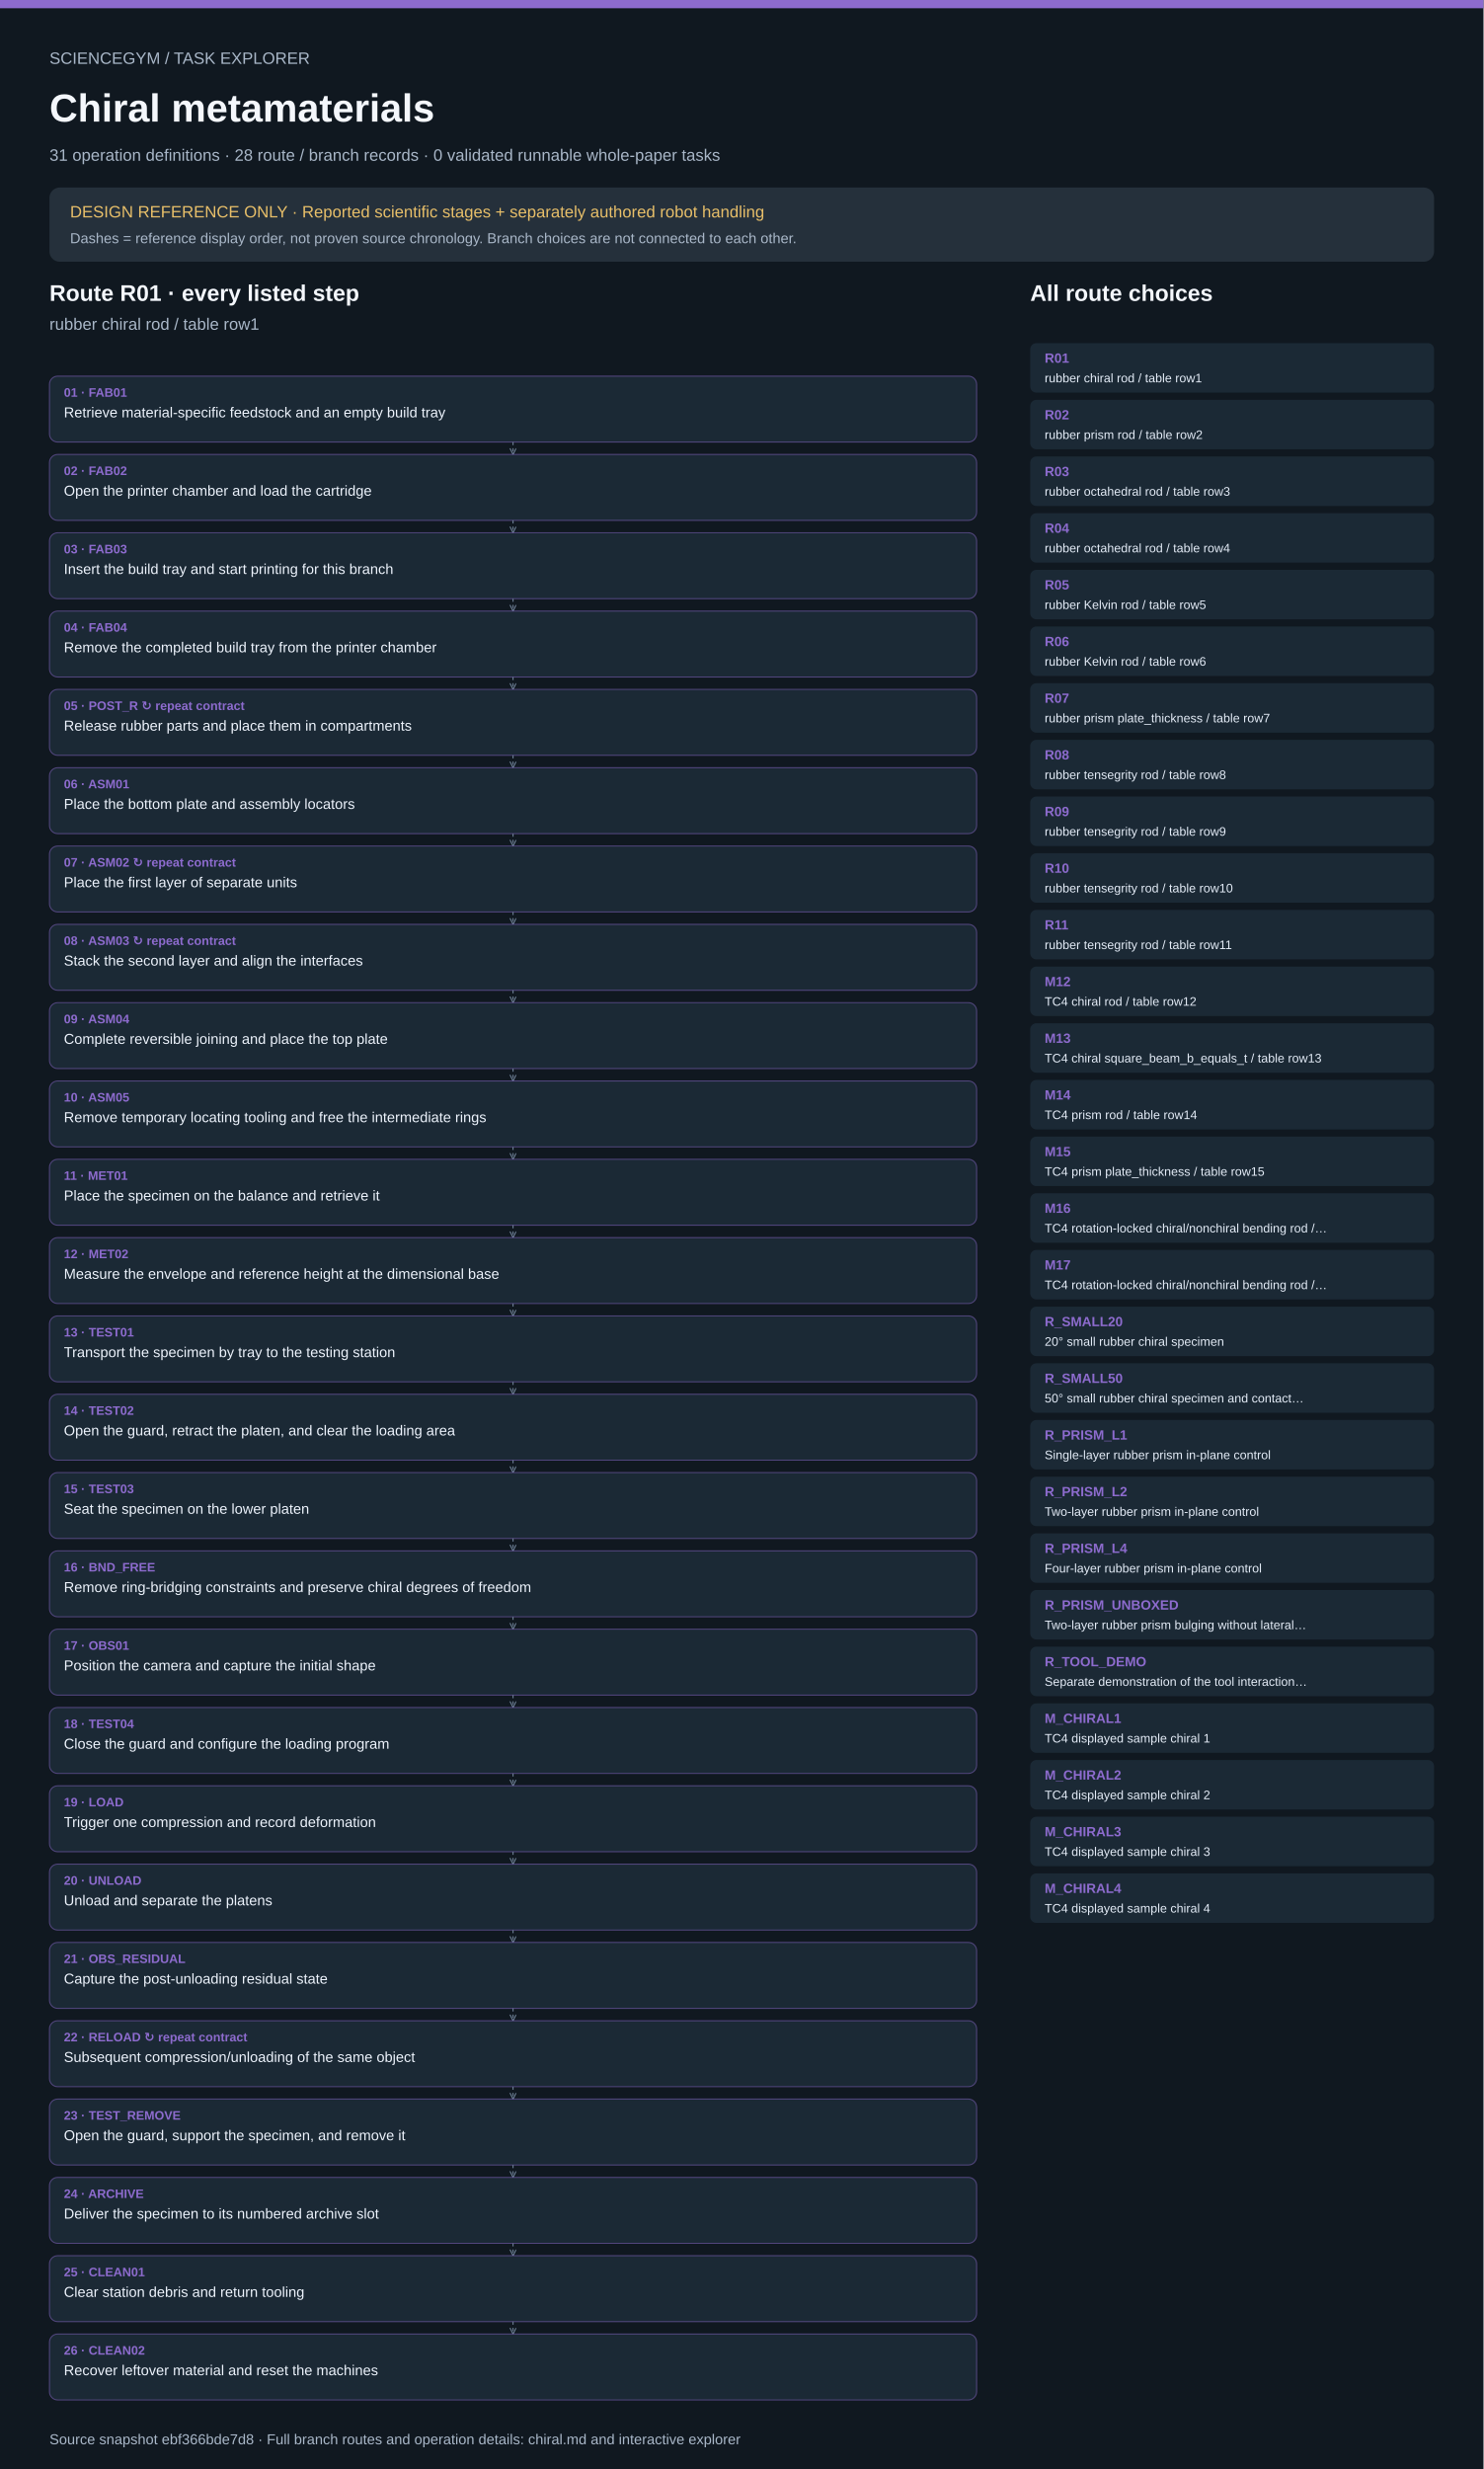
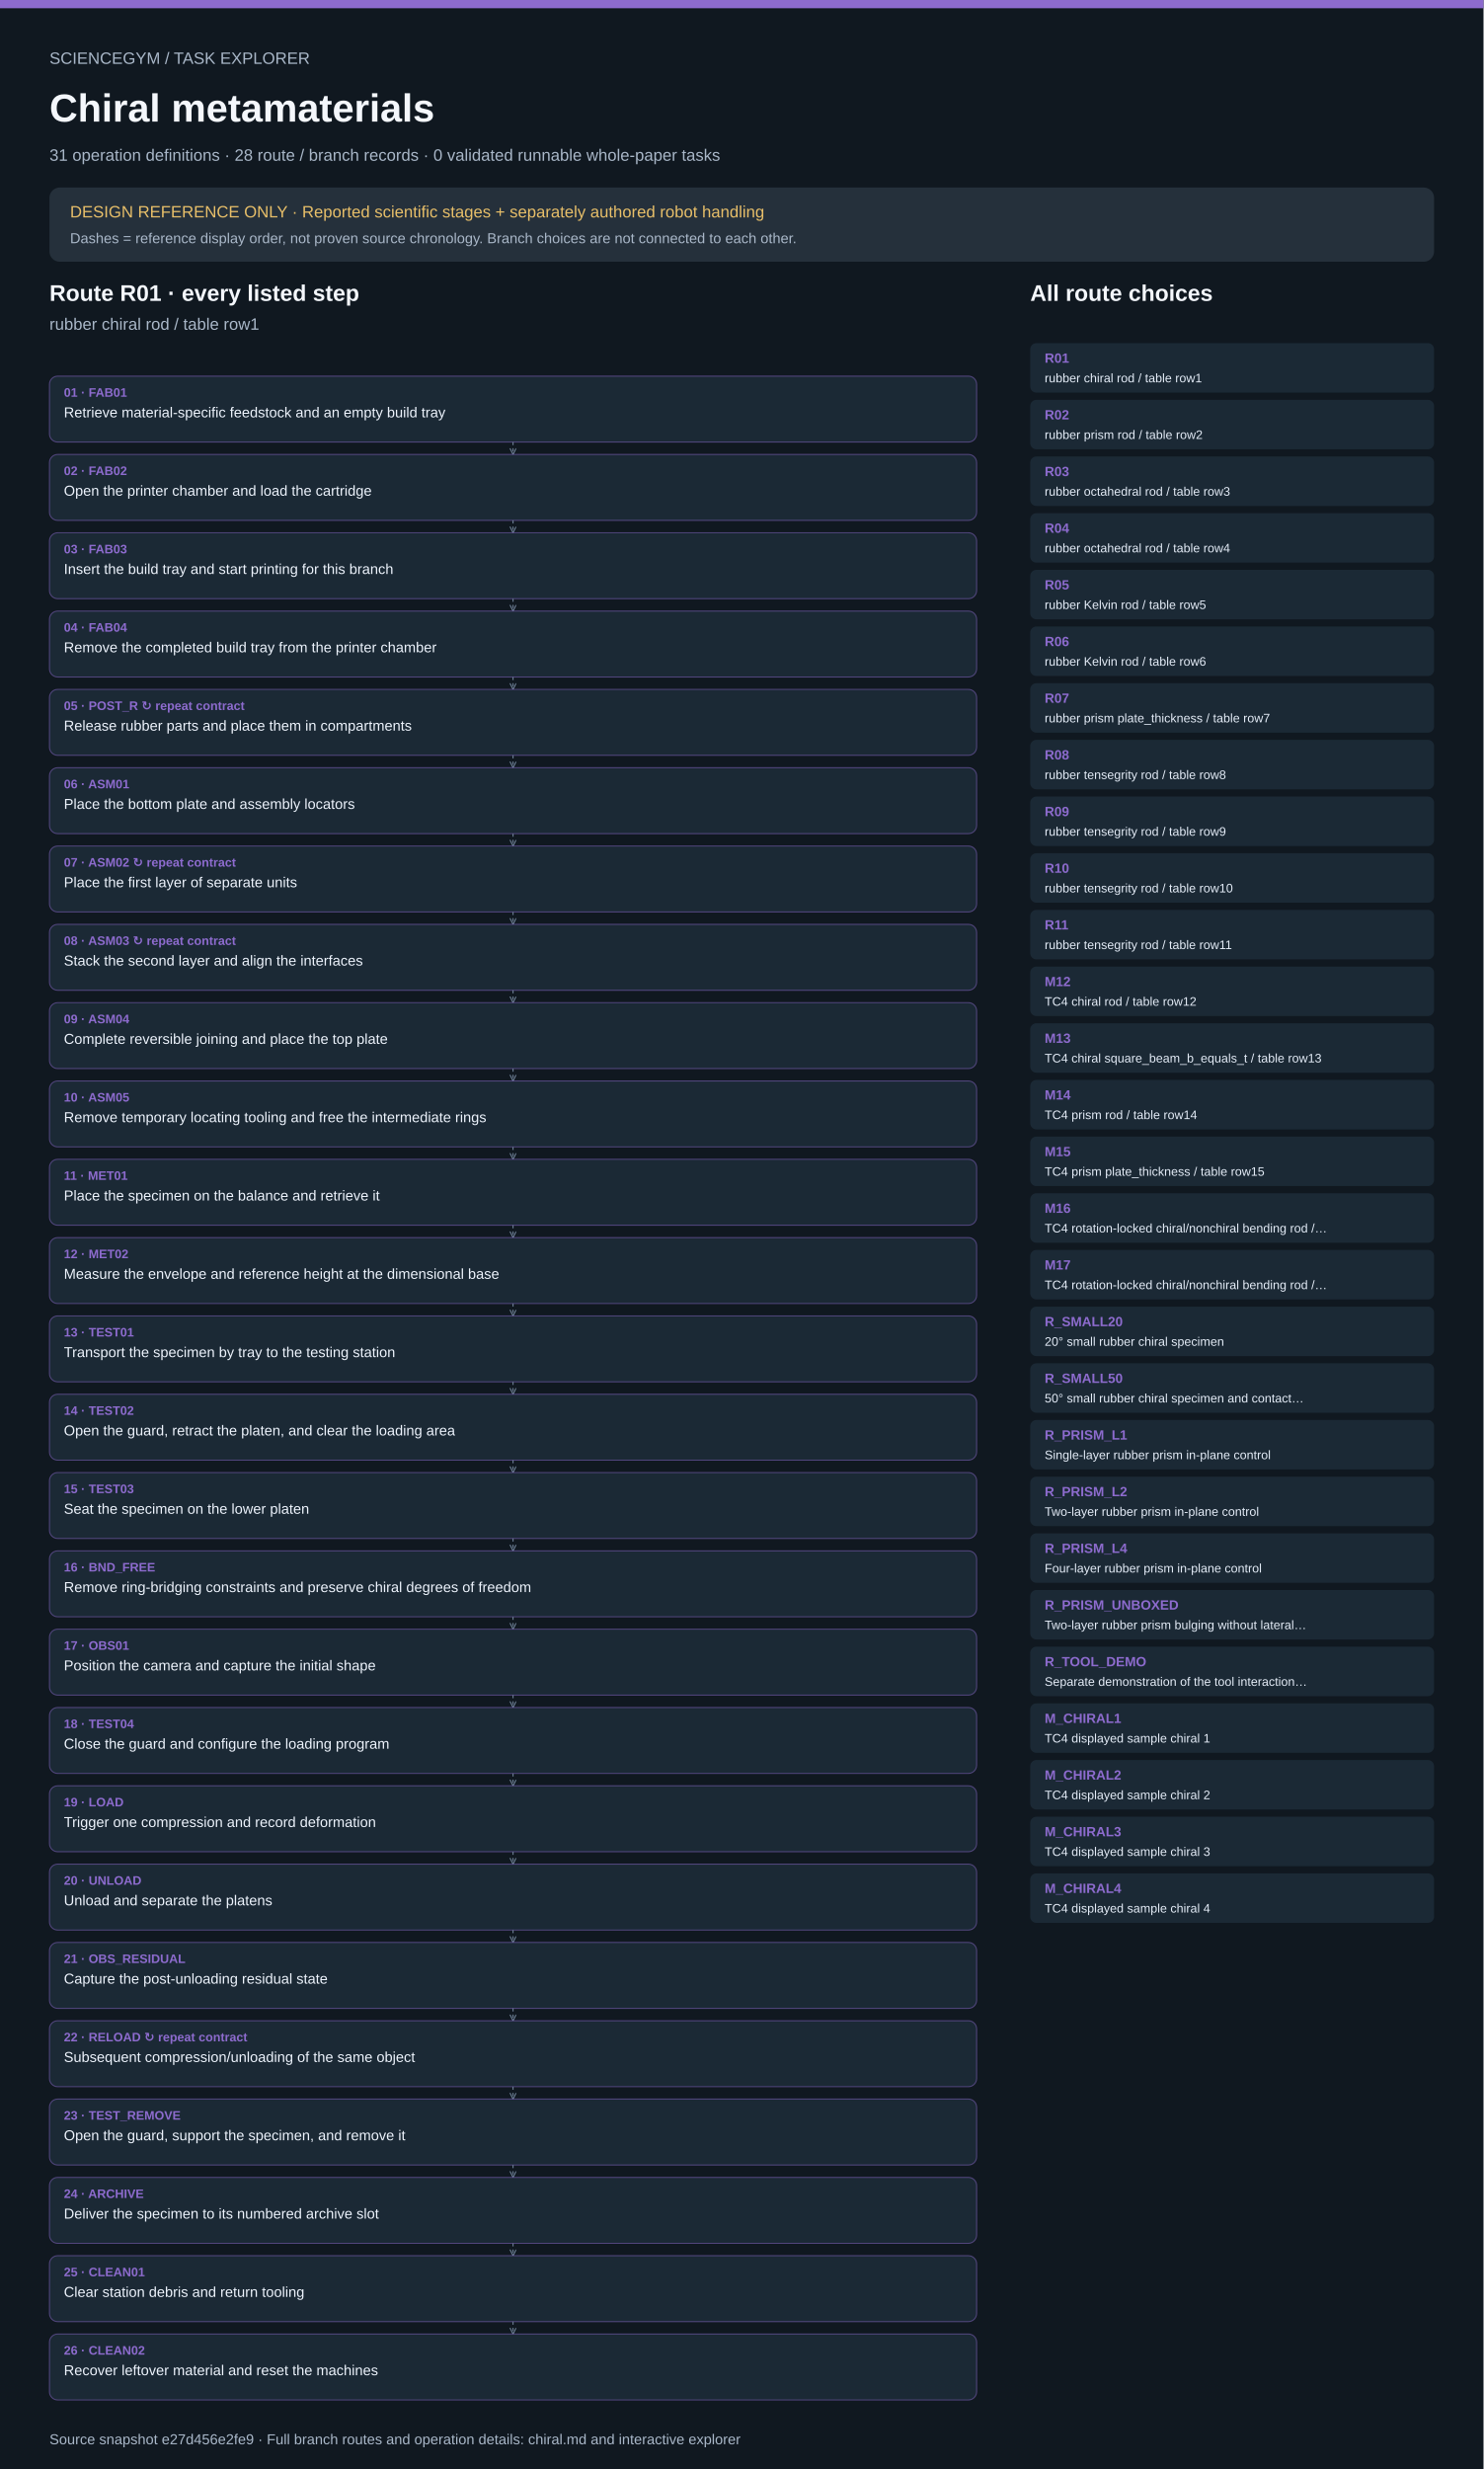
<svg xmlns="http://www.w3.org/2000/svg" width="1440" height="2396" viewBox="0 0 1440 2396" role="img" aria-labelledby="title desc">
  <defs>
    <marker id="arrow" markerWidth="8" markerHeight="8" refX="6" refY="3" orient="auto">
      <path d="M0,0 L6,3 L0,6" fill="none" stroke="#708399" />
    </marker>
  </defs>
  <style>text{font-family:Arial,sans-serif} .muted{fill:#a9b7c8;font-size:16px}.title{fill:#f4f7fc;font-weight:700}.small{fill:#a9b7c8;font-size:14px}</style>
  <rect width="1440" height="2396" fill="#101820" />
  <rect x="0" y="0" width="1440" height="8" fill="#8d6bce" />
  <text font-family="Arial, sans-serif" x="48" y="62" fill="#a9b7c8" font-size="16">SCIENCEGYM / TASK EXPLORER</text>
  <text font-family="Arial, sans-serif" x="48" y="118" font-size="38" fill="#f4f7fc" font-weight="700">Chiral metamaterials</text>
  <text font-family="Arial, sans-serif" x="48" y="156" fill="#a9b7c8" font-size="16">31 operation definitions · 28 route / branch records · 0 validated runnable whole-paper tasks</text>
  <rect x="48" y="182" width="1344" height="72" rx="10" fill="#25303b" />
  <text font-family="Arial, sans-serif" x="68" y="211" fill="#e8bf69" font-size="16">DESIGN REFERENCE ONLY · Reported scientific stages + separately authored robot handling</text>
  <text font-family="Arial, sans-serif" x="68" y="236" fill="#a9b7c8" font-size="14">Dashes = reference display order, not proven source chronology. Branch choices are not connected to each other.</text>
  <text font-family="Arial, sans-serif" x="48" y="292" fill="#f4f7fc" font-weight="700" font-size="22">Route R01 · every listed step</text>
  <text font-family="Arial, sans-serif" x="48" y="320" fill="#a9b7c8" font-size="16">rubber chiral rod / table row1</text>
  <text font-family="Arial, sans-serif" x="1000" y="292" fill="#f4f7fc" font-weight="700" font-size="22">All route choices</text>
  <rect x="1000" y="333" width="392" height="48" rx="6" fill="#1b2935" />
  <text font-family="Arial, sans-serif" x="1014" y="352" fill="#8d6bce" font-size="13" font-weight="700">R01</text>
  <text font-family="Arial, sans-serif" x="1014" y="371" fill="#e4ecf7" font-size="12">rubber chiral rod / table row1</text>
  <rect x="1000" y="388" width="392" height="48" rx="6" fill="#1b2935" />
  <text font-family="Arial, sans-serif" x="1014" y="407" fill="#8d6bce" font-size="13" font-weight="700">R02</text>
  <text font-family="Arial, sans-serif" x="1014" y="426" fill="#e4ecf7" font-size="12">rubber prism rod / table row2</text>
  <rect x="1000" y="443" width="392" height="48" rx="6" fill="#1b2935" />
  <text font-family="Arial, sans-serif" x="1014" y="462" fill="#8d6bce" font-size="13" font-weight="700">R03</text>
  <text font-family="Arial, sans-serif" x="1014" y="481" fill="#e4ecf7" font-size="12">rubber octahedral rod / table row3</text>
  <rect x="1000" y="498" width="392" height="48" rx="6" fill="#1b2935" />
  <text font-family="Arial, sans-serif" x="1014" y="517" fill="#8d6bce" font-size="13" font-weight="700">R04</text>
  <text font-family="Arial, sans-serif" x="1014" y="536" fill="#e4ecf7" font-size="12">rubber octahedral rod / table row4</text>
  <rect x="1000" y="553" width="392" height="48" rx="6" fill="#1b2935" />
  <text font-family="Arial, sans-serif" x="1014" y="572" fill="#8d6bce" font-size="13" font-weight="700">R05</text>
  <text font-family="Arial, sans-serif" x="1014" y="591" fill="#e4ecf7" font-size="12">rubber Kelvin rod / table row5</text>
  <rect x="1000" y="608" width="392" height="48" rx="6" fill="#1b2935" />
  <text font-family="Arial, sans-serif" x="1014" y="627" fill="#8d6bce" font-size="13" font-weight="700">R06</text>
  <text font-family="Arial, sans-serif" x="1014" y="646" fill="#e4ecf7" font-size="12">rubber Kelvin rod / table row6</text>
  <rect x="1000" y="663" width="392" height="48" rx="6" fill="#1b2935" />
  <text font-family="Arial, sans-serif" x="1014" y="682" fill="#8d6bce" font-size="13" font-weight="700">R07</text>
  <text font-family="Arial, sans-serif" x="1014" y="701" fill="#e4ecf7" font-size="12">rubber prism plate_thickness / table row7</text>
  <rect x="1000" y="718" width="392" height="48" rx="6" fill="#1b2935" />
  <text font-family="Arial, sans-serif" x="1014" y="737" fill="#8d6bce" font-size="13" font-weight="700">R08</text>
  <text font-family="Arial, sans-serif" x="1014" y="756" fill="#e4ecf7" font-size="12">rubber tensegrity rod / table row8</text>
  <rect x="1000" y="773" width="392" height="48" rx="6" fill="#1b2935" />
  <text font-family="Arial, sans-serif" x="1014" y="792" fill="#8d6bce" font-size="13" font-weight="700">R09</text>
  <text font-family="Arial, sans-serif" x="1014" y="811" fill="#e4ecf7" font-size="12">rubber tensegrity rod / table row9</text>
  <rect x="1000" y="828" width="392" height="48" rx="6" fill="#1b2935" />
  <text font-family="Arial, sans-serif" x="1014" y="847" fill="#8d6bce" font-size="13" font-weight="700">R10</text>
  <text font-family="Arial, sans-serif" x="1014" y="866" fill="#e4ecf7" font-size="12">rubber tensegrity rod / table row10</text>
  <rect x="1000" y="883" width="392" height="48" rx="6" fill="#1b2935" />
  <text font-family="Arial, sans-serif" x="1014" y="902" fill="#8d6bce" font-size="13" font-weight="700">R11</text>
  <text font-family="Arial, sans-serif" x="1014" y="921" fill="#e4ecf7" font-size="12">rubber tensegrity rod / table row11</text>
  <rect x="1000" y="938" width="392" height="48" rx="6" fill="#1b2935" />
  <text font-family="Arial, sans-serif" x="1014" y="957" fill="#8d6bce" font-size="13" font-weight="700">M12</text>
  <text font-family="Arial, sans-serif" x="1014" y="976" fill="#e4ecf7" font-size="12">TC4 chiral rod / table row12</text>
  <rect x="1000" y="993" width="392" height="48" rx="6" fill="#1b2935" />
  <text font-family="Arial, sans-serif" x="1014" y="1012" fill="#8d6bce" font-size="13" font-weight="700">M13</text>
  <text font-family="Arial, sans-serif" x="1014" y="1031" fill="#e4ecf7" font-size="12">TC4 chiral square_beam_b_equals_t / table row13</text>
  <rect x="1000" y="1048" width="392" height="48" rx="6" fill="#1b2935" />
  <text font-family="Arial, sans-serif" x="1014" y="1067" fill="#8d6bce" font-size="13" font-weight="700">M14</text>
  <text font-family="Arial, sans-serif" x="1014" y="1086" fill="#e4ecf7" font-size="12">TC4 prism rod / table row14</text>
  <rect x="1000" y="1103" width="392" height="48" rx="6" fill="#1b2935" />
  <text font-family="Arial, sans-serif" x="1014" y="1122" fill="#8d6bce" font-size="13" font-weight="700">M15</text>
  <text font-family="Arial, sans-serif" x="1014" y="1141" fill="#e4ecf7" font-size="12">TC4 prism plate_thickness / table row15</text>
  <rect x="1000" y="1158" width="392" height="48" rx="6" fill="#1b2935" />
  <text font-family="Arial, sans-serif" x="1014" y="1177" fill="#8d6bce" font-size="13" font-weight="700">M16</text>
  <text font-family="Arial, sans-serif" x="1014" y="1196" fill="#e4ecf7" font-size="12">TC4 rotation-locked chiral/nonchiral bending rod /…</text>
  <rect x="1000" y="1213" width="392" height="48" rx="6" fill="#1b2935" />
  <text font-family="Arial, sans-serif" x="1014" y="1232" fill="#8d6bce" font-size="13" font-weight="700">M17</text>
  <text font-family="Arial, sans-serif" x="1014" y="1251" fill="#e4ecf7" font-size="12">TC4 rotation-locked chiral/nonchiral bending rod /…</text>
  <rect x="1000" y="1268" width="392" height="48" rx="6" fill="#1b2935" />
  <text font-family="Arial, sans-serif" x="1014" y="1287" fill="#8d6bce" font-size="13" font-weight="700">R_SMALL20</text>
  <text font-family="Arial, sans-serif" x="1014" y="1306" fill="#e4ecf7" font-size="12">20° small rubber chiral specimen</text>
  <rect x="1000" y="1323" width="392" height="48" rx="6" fill="#1b2935" />
  <text font-family="Arial, sans-serif" x="1014" y="1342" fill="#8d6bce" font-size="13" font-weight="700">R_SMALL50</text>
  <text font-family="Arial, sans-serif" x="1014" y="1361" fill="#e4ecf7" font-size="12">50° small rubber chiral specimen and contact…</text>
  <rect x="1000" y="1378" width="392" height="48" rx="6" fill="#1b2935" />
  <text font-family="Arial, sans-serif" x="1014" y="1397" fill="#8d6bce" font-size="13" font-weight="700">R_PRISM_L1</text>
  <text font-family="Arial, sans-serif" x="1014" y="1416" fill="#e4ecf7" font-size="12">Single-layer rubber prism in-plane control</text>
  <rect x="1000" y="1433" width="392" height="48" rx="6" fill="#1b2935" />
  <text font-family="Arial, sans-serif" x="1014" y="1452" fill="#8d6bce" font-size="13" font-weight="700">R_PRISM_L2</text>
  <text font-family="Arial, sans-serif" x="1014" y="1471" fill="#e4ecf7" font-size="12">Two-layer rubber prism in-plane control</text>
  <rect x="1000" y="1488" width="392" height="48" rx="6" fill="#1b2935" />
  <text font-family="Arial, sans-serif" x="1014" y="1507" fill="#8d6bce" font-size="13" font-weight="700">R_PRISM_L4</text>
  <text font-family="Arial, sans-serif" x="1014" y="1526" fill="#e4ecf7" font-size="12">Four-layer rubber prism in-plane control</text>
  <rect x="1000" y="1543" width="392" height="48" rx="6" fill="#1b2935" />
  <text font-family="Arial, sans-serif" x="1014" y="1562" fill="#8d6bce" font-size="13" font-weight="700">R_PRISM_UNBOXED</text>
  <text font-family="Arial, sans-serif" x="1014" y="1581" fill="#e4ecf7" font-size="12">Two-layer rubber prism bulging without lateral…</text>
  <rect x="1000" y="1598" width="392" height="48" rx="6" fill="#1b2935" />
  <text font-family="Arial, sans-serif" x="1014" y="1617" fill="#8d6bce" font-size="13" font-weight="700">R_TOOL_DEMO</text>
  <text font-family="Arial, sans-serif" x="1014" y="1636" fill="#e4ecf7" font-size="12">Separate demonstration of the tool interaction…</text>
  <rect x="1000" y="1653" width="392" height="48" rx="6" fill="#1b2935" />
  <text font-family="Arial, sans-serif" x="1014" y="1672" fill="#8d6bce" font-size="13" font-weight="700">M_CHIRAL1</text>
  <text font-family="Arial, sans-serif" x="1014" y="1691" fill="#e4ecf7" font-size="12">TC4 displayed sample chiral 1</text>
  <rect x="1000" y="1708" width="392" height="48" rx="6" fill="#1b2935" />
  <text font-family="Arial, sans-serif" x="1014" y="1727" fill="#8d6bce" font-size="13" font-weight="700">M_CHIRAL2</text>
  <text font-family="Arial, sans-serif" x="1014" y="1746" fill="#e4ecf7" font-size="12">TC4 displayed sample chiral 2</text>
  <rect x="1000" y="1763" width="392" height="48" rx="6" fill="#1b2935" />
  <text font-family="Arial, sans-serif" x="1014" y="1782" fill="#8d6bce" font-size="13" font-weight="700">M_CHIRAL3</text>
  <text font-family="Arial, sans-serif" x="1014" y="1801" fill="#e4ecf7" font-size="12">TC4 displayed sample chiral 3</text>
  <rect x="1000" y="1818" width="392" height="48" rx="6" fill="#1b2935" />
  <text font-family="Arial, sans-serif" x="1014" y="1837" fill="#8d6bce" font-size="13" font-weight="700">M_CHIRAL4</text>
  <text font-family="Arial, sans-serif" x="1014" y="1856" fill="#e4ecf7" font-size="12">TC4 displayed sample chiral 4</text>
  <rect x="48" y="365" width="900" height="64" rx="8" fill="#1b2935" stroke="#8d6bce" stroke-opacity=".5" />
  <text font-family="Arial, sans-serif" x="62" y="385" fill="#8d6bce" font-size="12" font-weight="700">01 · FAB01</text>
  <text font-family="Arial, sans-serif" x="62" y="405" fill="#edf3fc" font-size="14">Retrieve material-specific feedstock and an empty build tray</text>
  <path d="M498,429v12" stroke="#708399" stroke-dasharray="3 3" marker-end="url(#arrow)" />
  <rect x="48" y="441" width="900" height="64" rx="8" fill="#1b2935" stroke="#8d6bce" stroke-opacity=".5" />
  <text font-family="Arial, sans-serif" x="62" y="461" fill="#8d6bce" font-size="12" font-weight="700">02 · FAB02</text>
  <text font-family="Arial, sans-serif" x="62" y="481" fill="#edf3fc" font-size="14">Open the printer chamber and load the cartridge</text>
  <path d="M498,505v12" stroke="#708399" stroke-dasharray="3 3" marker-end="url(#arrow)" />
  <rect x="48" y="517" width="900" height="64" rx="8" fill="#1b2935" stroke="#8d6bce" stroke-opacity=".5" />
  <text font-family="Arial, sans-serif" x="62" y="537" fill="#8d6bce" font-size="12" font-weight="700">03 · FAB03</text>
  <text font-family="Arial, sans-serif" x="62" y="557" fill="#edf3fc" font-size="14">Insert the build tray and start printing for this branch</text>
  <path d="M498,581v12" stroke="#708399" stroke-dasharray="3 3" marker-end="url(#arrow)" />
  <rect x="48" y="593" width="900" height="64" rx="8" fill="#1b2935" stroke="#8d6bce" stroke-opacity=".5" />
  <text font-family="Arial, sans-serif" x="62" y="613" fill="#8d6bce" font-size="12" font-weight="700">04 · FAB04</text>
  <text font-family="Arial, sans-serif" x="62" y="633" fill="#edf3fc" font-size="14">Remove the completed build tray from the printer chamber</text>
  <path d="M498,657v12" stroke="#708399" stroke-dasharray="3 3" marker-end="url(#arrow)" />
  <rect x="48" y="669" width="900" height="64" rx="8" fill="#1b2935" stroke="#8d6bce" stroke-opacity=".5" />
  <text font-family="Arial, sans-serif" x="62" y="689" fill="#8d6bce" font-size="12" font-weight="700">05 · POST_R ↻ repeat contract</text>
  <text font-family="Arial, sans-serif" x="62" y="709" fill="#edf3fc" font-size="14">Release rubber parts and place them in compartments</text>
  <path d="M498,733v12" stroke="#708399" stroke-dasharray="3 3" marker-end="url(#arrow)" />
  <rect x="48" y="745" width="900" height="64" rx="8" fill="#1b2935" stroke="#8d6bce" stroke-opacity=".5" />
  <text font-family="Arial, sans-serif" x="62" y="765" fill="#8d6bce" font-size="12" font-weight="700">06 · ASM01</text>
  <text font-family="Arial, sans-serif" x="62" y="785" fill="#edf3fc" font-size="14">Place the bottom plate and assembly locators</text>
  <path d="M498,809v12" stroke="#708399" stroke-dasharray="3 3" marker-end="url(#arrow)" />
  <rect x="48" y="821" width="900" height="64" rx="8" fill="#1b2935" stroke="#8d6bce" stroke-opacity=".5" />
  <text font-family="Arial, sans-serif" x="62" y="841" fill="#8d6bce" font-size="12" font-weight="700">07 · ASM02 ↻ repeat contract</text>
  <text font-family="Arial, sans-serif" x="62" y="861" fill="#edf3fc" font-size="14">Place the first layer of separate units</text>
  <path d="M498,885v12" stroke="#708399" stroke-dasharray="3 3" marker-end="url(#arrow)" />
  <rect x="48" y="897" width="900" height="64" rx="8" fill="#1b2935" stroke="#8d6bce" stroke-opacity=".5" />
  <text font-family="Arial, sans-serif" x="62" y="917" fill="#8d6bce" font-size="12" font-weight="700">08 · ASM03 ↻ repeat contract</text>
  <text font-family="Arial, sans-serif" x="62" y="937" fill="#edf3fc" font-size="14">Stack the second layer and align the interfaces</text>
  <path d="M498,961v12" stroke="#708399" stroke-dasharray="3 3" marker-end="url(#arrow)" />
  <rect x="48" y="973" width="900" height="64" rx="8" fill="#1b2935" stroke="#8d6bce" stroke-opacity=".5" />
  <text font-family="Arial, sans-serif" x="62" y="993" fill="#8d6bce" font-size="12" font-weight="700">09 · ASM04</text>
  <text font-family="Arial, sans-serif" x="62" y="1013" fill="#edf3fc" font-size="14">Complete reversible joining and place the top plate</text>
  <path d="M498,1037v12" stroke="#708399" stroke-dasharray="3 3" marker-end="url(#arrow)" />
  <rect x="48" y="1049" width="900" height="64" rx="8" fill="#1b2935" stroke="#8d6bce" stroke-opacity=".5" />
  <text font-family="Arial, sans-serif" x="62" y="1069" fill="#8d6bce" font-size="12" font-weight="700">10 · ASM05</text>
  <text font-family="Arial, sans-serif" x="62" y="1089" fill="#edf3fc" font-size="14">Remove temporary locating tooling and free the intermediate rings</text>
  <path d="M498,1113v12" stroke="#708399" stroke-dasharray="3 3" marker-end="url(#arrow)" />
  <rect x="48" y="1125" width="900" height="64" rx="8" fill="#1b2935" stroke="#8d6bce" stroke-opacity=".5" />
  <text font-family="Arial, sans-serif" x="62" y="1145" fill="#8d6bce" font-size="12" font-weight="700">11 · MET01</text>
  <text font-family="Arial, sans-serif" x="62" y="1165" fill="#edf3fc" font-size="14">Place the specimen on the balance and retrieve it</text>
  <path d="M498,1189v12" stroke="#708399" stroke-dasharray="3 3" marker-end="url(#arrow)" />
  <rect x="48" y="1201" width="900" height="64" rx="8" fill="#1b2935" stroke="#8d6bce" stroke-opacity=".5" />
  <text font-family="Arial, sans-serif" x="62" y="1221" fill="#8d6bce" font-size="12" font-weight="700">12 · MET02</text>
  <text font-family="Arial, sans-serif" x="62" y="1241" fill="#edf3fc" font-size="14">Measure the envelope and reference height at the dimensional base</text>
  <path d="M498,1265v12" stroke="#708399" stroke-dasharray="3 3" marker-end="url(#arrow)" />
  <rect x="48" y="1277" width="900" height="64" rx="8" fill="#1b2935" stroke="#8d6bce" stroke-opacity=".5" />
  <text font-family="Arial, sans-serif" x="62" y="1297" fill="#8d6bce" font-size="12" font-weight="700">13 · TEST01</text>
  <text font-family="Arial, sans-serif" x="62" y="1317" fill="#edf3fc" font-size="14">Transport the specimen by tray to the testing station</text>
  <path d="M498,1341v12" stroke="#708399" stroke-dasharray="3 3" marker-end="url(#arrow)" />
  <rect x="48" y="1353" width="900" height="64" rx="8" fill="#1b2935" stroke="#8d6bce" stroke-opacity=".5" />
  <text font-family="Arial, sans-serif" x="62" y="1373" fill="#8d6bce" font-size="12" font-weight="700">14 · TEST02</text>
  <text font-family="Arial, sans-serif" x="62" y="1393" fill="#edf3fc" font-size="14">Open the guard, retract the platen, and clear the loading area</text>
  <path d="M498,1417v12" stroke="#708399" stroke-dasharray="3 3" marker-end="url(#arrow)" />
  <rect x="48" y="1429" width="900" height="64" rx="8" fill="#1b2935" stroke="#8d6bce" stroke-opacity=".5" />
  <text font-family="Arial, sans-serif" x="62" y="1449" fill="#8d6bce" font-size="12" font-weight="700">15 · TEST03</text>
  <text font-family="Arial, sans-serif" x="62" y="1469" fill="#edf3fc" font-size="14">Seat the specimen on the lower platen</text>
  <path d="M498,1493v12" stroke="#708399" stroke-dasharray="3 3" marker-end="url(#arrow)" />
  <rect x="48" y="1505" width="900" height="64" rx="8" fill="#1b2935" stroke="#8d6bce" stroke-opacity=".5" />
  <text font-family="Arial, sans-serif" x="62" y="1525" fill="#8d6bce" font-size="12" font-weight="700">16 · BND_FREE</text>
  <text font-family="Arial, sans-serif" x="62" y="1545" fill="#edf3fc" font-size="14">Remove ring-bridging constraints and preserve chiral degrees of freedom</text>
  <path d="M498,1569v12" stroke="#708399" stroke-dasharray="3 3" marker-end="url(#arrow)" />
  <rect x="48" y="1581" width="900" height="64" rx="8" fill="#1b2935" stroke="#8d6bce" stroke-opacity=".5" />
  <text font-family="Arial, sans-serif" x="62" y="1601" fill="#8d6bce" font-size="12" font-weight="700">17 · OBS01</text>
  <text font-family="Arial, sans-serif" x="62" y="1621" fill="#edf3fc" font-size="14">Position the camera and capture the initial shape</text>
  <path d="M498,1645v12" stroke="#708399" stroke-dasharray="3 3" marker-end="url(#arrow)" />
  <rect x="48" y="1657" width="900" height="64" rx="8" fill="#1b2935" stroke="#8d6bce" stroke-opacity=".5" />
  <text font-family="Arial, sans-serif" x="62" y="1677" fill="#8d6bce" font-size="12" font-weight="700">18 · TEST04</text>
  <text font-family="Arial, sans-serif" x="62" y="1697" fill="#edf3fc" font-size="14">Close the guard and configure the loading program</text>
  <path d="M498,1721v12" stroke="#708399" stroke-dasharray="3 3" marker-end="url(#arrow)" />
  <rect x="48" y="1733" width="900" height="64" rx="8" fill="#1b2935" stroke="#8d6bce" stroke-opacity=".5" />
  <text font-family="Arial, sans-serif" x="62" y="1753" fill="#8d6bce" font-size="12" font-weight="700">19 · LOAD</text>
  <text font-family="Arial, sans-serif" x="62" y="1773" fill="#edf3fc" font-size="14">Trigger one compression and record deformation</text>
  <path d="M498,1797v12" stroke="#708399" stroke-dasharray="3 3" marker-end="url(#arrow)" />
  <rect x="48" y="1809" width="900" height="64" rx="8" fill="#1b2935" stroke="#8d6bce" stroke-opacity=".5" />
  <text font-family="Arial, sans-serif" x="62" y="1829" fill="#8d6bce" font-size="12" font-weight="700">20 · UNLOAD</text>
  <text font-family="Arial, sans-serif" x="62" y="1849" fill="#edf3fc" font-size="14">Unload and separate the platens</text>
  <path d="M498,1873v12" stroke="#708399" stroke-dasharray="3 3" marker-end="url(#arrow)" />
  <rect x="48" y="1885" width="900" height="64" rx="8" fill="#1b2935" stroke="#8d6bce" stroke-opacity=".5" />
  <text font-family="Arial, sans-serif" x="62" y="1905" fill="#8d6bce" font-size="12" font-weight="700">21 · OBS_RESIDUAL</text>
  <text font-family="Arial, sans-serif" x="62" y="1925" fill="#edf3fc" font-size="14">Capture the post-unloading residual state</text>
  <path d="M498,1949v12" stroke="#708399" stroke-dasharray="3 3" marker-end="url(#arrow)" />
  <rect x="48" y="1961" width="900" height="64" rx="8" fill="#1b2935" stroke="#8d6bce" stroke-opacity=".5" />
  <text font-family="Arial, sans-serif" x="62" y="1981" fill="#8d6bce" font-size="12" font-weight="700">22 · RELOAD ↻ repeat contract</text>
  <text font-family="Arial, sans-serif" x="62" y="2001" fill="#edf3fc" font-size="14">Subsequent compression/unloading of the same object</text>
  <path d="M498,2025v12" stroke="#708399" stroke-dasharray="3 3" marker-end="url(#arrow)" />
  <rect x="48" y="2037" width="900" height="64" rx="8" fill="#1b2935" stroke="#8d6bce" stroke-opacity=".5" />
  <text font-family="Arial, sans-serif" x="62" y="2057" fill="#8d6bce" font-size="12" font-weight="700">23 · TEST_REMOVE</text>
  <text font-family="Arial, sans-serif" x="62" y="2077" fill="#edf3fc" font-size="14">Open the guard, support the specimen, and remove it</text>
  <path d="M498,2101v12" stroke="#708399" stroke-dasharray="3 3" marker-end="url(#arrow)" />
  <rect x="48" y="2113" width="900" height="64" rx="8" fill="#1b2935" stroke="#8d6bce" stroke-opacity=".5" />
  <text font-family="Arial, sans-serif" x="62" y="2133" fill="#8d6bce" font-size="12" font-weight="700">24 · ARCHIVE</text>
  <text font-family="Arial, sans-serif" x="62" y="2153" fill="#edf3fc" font-size="14">Deliver the specimen to its numbered archive slot</text>
  <path d="M498,2177v12" stroke="#708399" stroke-dasharray="3 3" marker-end="url(#arrow)" />
  <rect x="48" y="2189" width="900" height="64" rx="8" fill="#1b2935" stroke="#8d6bce" stroke-opacity=".5" />
  <text font-family="Arial, sans-serif" x="62" y="2209" fill="#8d6bce" font-size="12" font-weight="700">25 · CLEAN01</text>
  <text font-family="Arial, sans-serif" x="62" y="2229" fill="#edf3fc" font-size="14">Clear station debris and return tooling</text>
  <path d="M498,2253v12" stroke="#708399" stroke-dasharray="3 3" marker-end="url(#arrow)" />
  <rect x="48" y="2265" width="900" height="64" rx="8" fill="#1b2935" stroke="#8d6bce" stroke-opacity=".5" />
  <text font-family="Arial, sans-serif" x="62" y="2285" fill="#8d6bce" font-size="12" font-weight="700">26 · CLEAN02</text>
  <text font-family="Arial, sans-serif" x="62" y="2305" fill="#edf3fc" font-size="14">Recover leftover material and reset the machines</text>
-   <text font-family="Arial, sans-serif" x="48" y="2372" fill="#a9b7c8" font-size="14">Source snapshot ebf366bde7d8 · Full branch routes and operation details: chiral.md and interactive explorer</text>
+   <text font-family="Arial, sans-serif" x="48" y="2372" fill="#a9b7c8" font-size="14">Source snapshot e27d456e2fe9 · Full branch routes and operation details: chiral.md and interactive explorer</text>
</svg>
